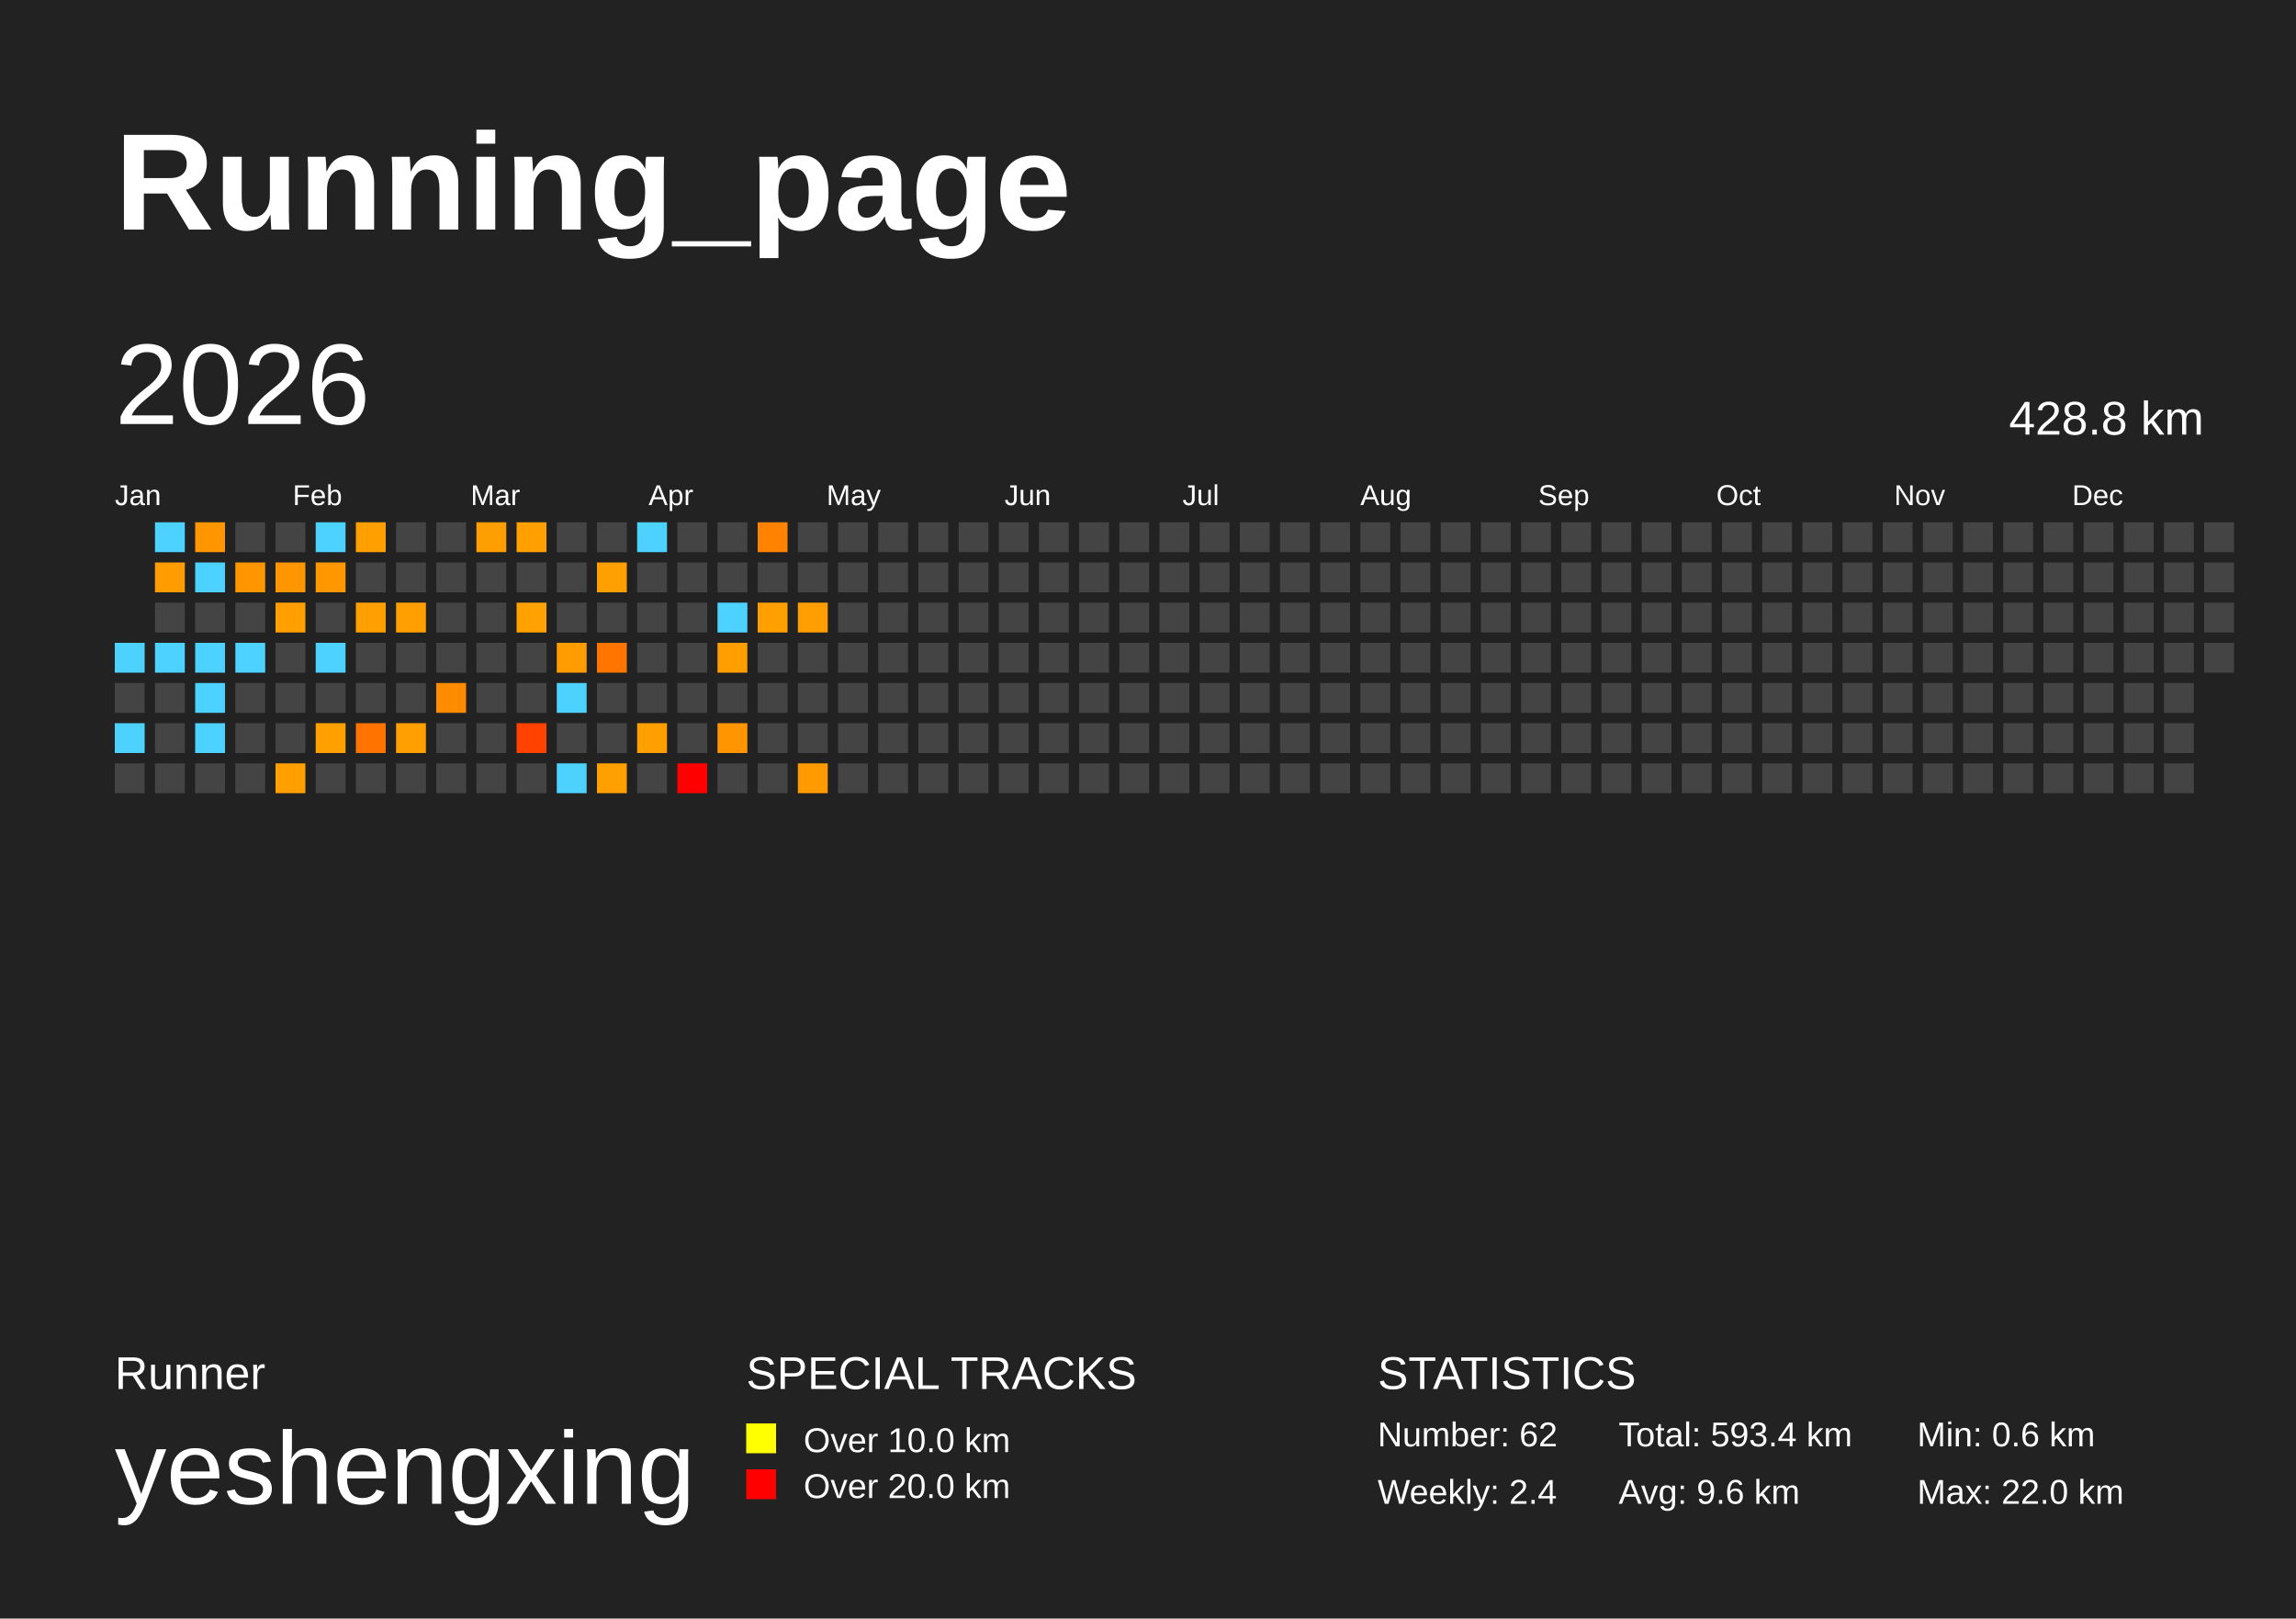
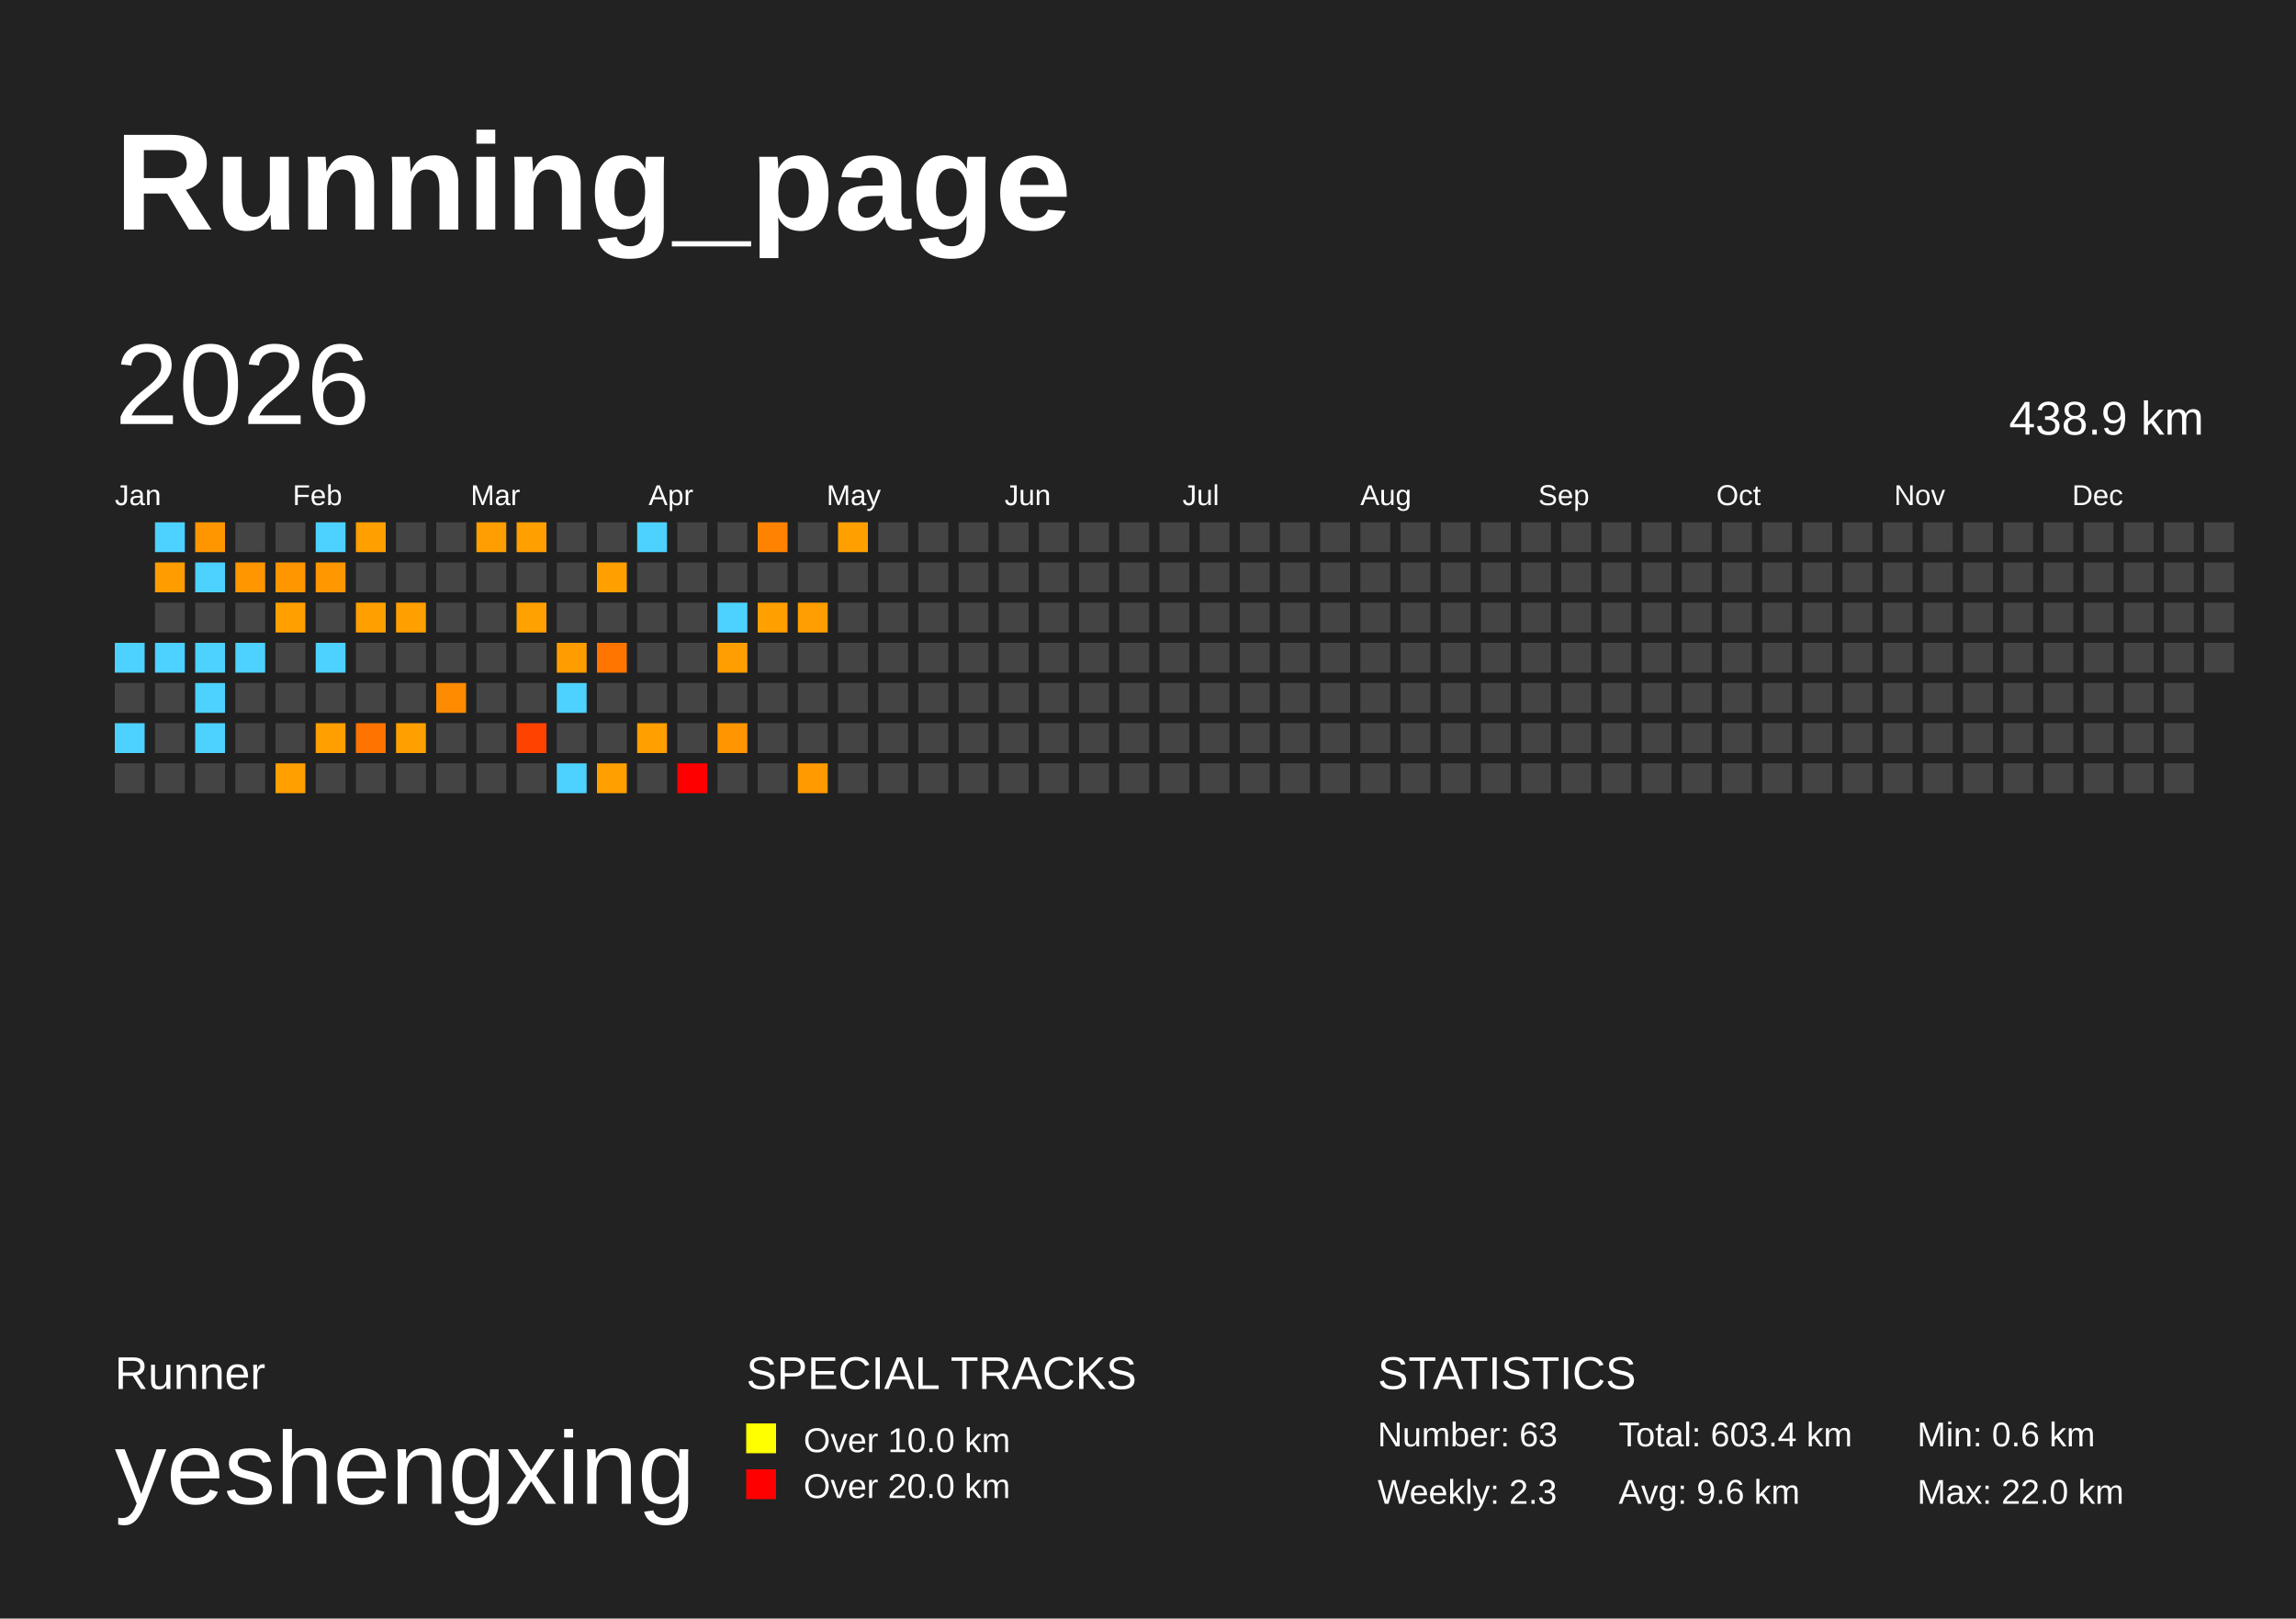
<svg xmlns="http://www.w3.org/2000/svg" baseProfile="full" height="141mm" version="1.1" viewBox="0,0,200,141" width="200mm">
  <defs />
  <rect fill="#222222" height="141" width="200" x="0" y="0" />
  <text fill="#FFFFFF" style="font-size:12px; font-family:Arial; font-weight:bold;" x="10" y="20">Running_page</text>
  <text fill="#FFFFFF" style="font-size:4px; font-family:Arial" x="10" y="121">Runner</text>
  <text fill="#FFFFFF" style="font-size:9px; font-family:Arial" x="10" y="131">yeshengxing</text>
  <text fill="#FFFFFF" style="font-size:4px; font-family:Arial" x="65" y="121">SPECIAL TRACKS</text>
  <rect fill="yellow" height="2.6" width="2.6" x="65" y="124" />
  <text fill="#FFFFFF" style="font-size:3px; font-family:Arial" x="70" y="126.5">Over 10.0 km</text>
  <rect fill="red" height="2.6" width="2.6" x="65" y="128" />
  <text fill="#FFFFFF" style="font-size:3px; font-family:Arial" x="70" y="130.5">Over 20.0 km</text>
  <text fill="#FFFFFF" style="font-size:4px; font-family:Arial" x="120" y="121">STATISTICS</text>
-   <text fill="#FFFFFF" style="font-size:3px; font-family:Arial" x="120" y="126">Number: 62</text>
-   <text fill="#FFFFFF" style="font-size:3px; font-family:Arial" x="120" y="131">Weekly: 2.4</text>
-   <text fill="#FFFFFF" style="font-size:3px; font-family:Arial" x="141" y="126">Total: 593.4 km</text>
+   <text fill="#FFFFFF" style="font-size:3px; font-family:Arial" x="120" y="126">Number: 63</text>
+   <text fill="#FFFFFF" style="font-size:3px; font-family:Arial" x="120" y="131">Weekly: 2.3</text>
+   <text fill="#FFFFFF" style="font-size:3px; font-family:Arial" x="141" y="126">Total: 603.4 km</text>
  <text fill="#FFFFFF" style="font-size:3px; font-family:Arial" x="141" y="131">Avg: 9.6 km</text>
  <text fill="#FFFFFF" style="font-size:3px; font-family:Arial" x="167" y="126">Min: 0.6 km</text>
  <text fill="#FFFFFF" style="font-size:3px; font-family:Arial" x="167" y="131">Max: 22.0 km</text>
  <text dominant-baseline="hanging" fill="#FFFFFF" style="font-size:10.0px; font-family:Arial;" x="10" y="30">2026</text>
-   <text dominant-baseline="hanging" fill="#FFFFFF" style="font-size:4.125px; font-family:Arial;" x="175" y="35">428.8 km</text>
+   <text dominant-baseline="hanging" fill="#FFFFFF" style="font-size:4.125px; font-family:Arial;" x="175" y="35">438.9 km</text>
  <text fill="#FFFFFF" style="font-size:2.5px; font-family:Arial" x="10.0" y="44">Jan</text>
  <text fill="#FFFFFF" style="font-size:2.5px; font-family:Arial" x="25.5" y="44">Feb</text>
  <text fill="#FFFFFF" style="font-size:2.5px; font-family:Arial" x="41.0" y="44">Mar</text>
  <text fill="#FFFFFF" style="font-size:2.5px; font-family:Arial" x="56.5" y="44">Apr</text>
  <text fill="#FFFFFF" style="font-size:2.5px; font-family:Arial" x="72.0" y="44">May</text>
  <text fill="#FFFFFF" style="font-size:2.5px; font-family:Arial" x="87.5" y="44">Jun</text>
  <text fill="#FFFFFF" style="font-size:2.5px; font-family:Arial" x="103.0" y="44">Jul</text>
  <text fill="#FFFFFF" style="font-size:2.5px; font-family:Arial" x="118.5" y="44">Aug</text>
  <text fill="#FFFFFF" style="font-size:2.5px; font-family:Arial" x="134.0" y="44">Sep</text>
  <text fill="#FFFFFF" style="font-size:2.5px; font-family:Arial" x="149.5" y="44">Oct</text>
  <text fill="#FFFFFF" style="font-size:2.5px; font-family:Arial" x="165.0" y="44">Nov</text>
  <text fill="#FFFFFF" style="font-size:2.5px; font-family:Arial" x="180.5" y="44">Dec</text>
  <rect fill="#4dd2ff" height="2.6" width="2.6" x="10.0" y="56.0" />
  <rect fill="#444444" height="2.6" width="2.6" x="10.0" y="59.5" />
  <rect fill="#4dd2ff" height="2.6" width="2.6" x="10.0" y="63.0" />
  <rect fill="#444444" height="2.6" width="2.6" x="10.0" y="66.5" />
  <rect fill="#4dd2ff" height="2.6" width="2.6" x="13.5" y="45.5" />
  <rect fill="#ff9d00" height="2.6" width="2.6" x="13.5" y="49.0" />
  <rect fill="#444444" height="2.6" width="2.6" x="13.5" y="52.5" />
  <rect fill="#4dd2ff" height="2.6" width="2.6" x="13.5" y="56.0" />
  <rect fill="#444444" height="2.6" width="2.6" x="13.5" y="59.5" />
  <rect fill="#444444" height="2.6" width="2.6" x="13.5" y="63.0" />
  <rect fill="#444444" height="2.6" width="2.6" x="13.5" y="66.5" />
  <rect fill="#ff9600" height="2.6" width="2.6" x="17.0" y="45.5" />
  <rect fill="#4dd2ff" height="2.6" width="2.6" x="17.0" y="49.0" />
  <rect fill="#444444" height="2.6" width="2.6" x="17.0" y="52.5" />
  <rect fill="#4dd2ff" height="2.6" width="2.6" x="17.0" y="56.0" />
  <rect fill="#4dd2ff" height="2.6" width="2.6" x="17.0" y="59.5" />
  <rect fill="#4dd2ff" height="2.6" width="2.6" x="17.0" y="63.0" />
  <rect fill="#444444" height="2.6" width="2.6" x="17.0" y="66.5" />
  <rect fill="#444444" height="2.6" width="2.6" x="20.5" y="45.5" />
  <rect fill="#ff9600" height="2.6" width="2.6" x="20.5" y="49.0" />
  <rect fill="#444444" height="2.6" width="2.6" x="20.5" y="52.5" />
  <rect fill="#4dd2ff" height="2.6" width="2.6" x="20.5" y="56.0" />
  <rect fill="#444444" height="2.6" width="2.6" x="20.5" y="59.5" />
  <rect fill="#444444" height="2.6" width="2.6" x="20.5" y="63.0" />
  <rect fill="#444444" height="2.6" width="2.6" x="20.5" y="66.5" />
  <rect fill="#444444" height="2.6" width="2.6" x="24.0" y="45.5" />
  <rect fill="#ff9600" height="2.6" width="2.6" x="24.0" y="49.0" />
  <rect fill="#ffa000" height="2.6" width="2.6" x="24.0" y="52.5" />
  <rect fill="#444444" height="2.6" width="2.6" x="24.0" y="56.0" />
  <rect fill="#444444" height="2.6" width="2.6" x="24.0" y="59.5" />
  <rect fill="#444444" height="2.6" width="2.6" x="24.0" y="63.0" />
  <rect fill="#ff9f00" height="2.6" width="2.6" x="24.0" y="66.5" />
  <rect fill="#4dd2ff" height="2.6" width="2.6" x="27.5" y="45.5" />
  <rect fill="#ff9700" height="2.6" width="2.6" x="27.5" y="49.0" />
  <rect fill="#444444" height="2.6" width="2.6" x="27.5" y="52.5" />
  <rect fill="#4dd2ff" height="2.6" width="2.6" x="27.5" y="56.0" />
  <rect fill="#444444" height="2.6" width="2.6" x="27.5" y="59.5" />
  <rect fill="#ff9f00" height="2.6" width="2.6" x="27.5" y="63.0" />
  <rect fill="#444444" height="2.6" width="2.6" x="27.5" y="66.5" />
  <rect fill="#ff9f00" height="2.6" width="2.6" x="31.0" y="45.5" />
  <rect fill="#444444" height="2.6" width="2.6" x="31.0" y="49.0" />
  <rect fill="#ffa000" height="2.6" width="2.6" x="31.0" y="52.5" />
  <rect fill="#444444" height="2.6" width="2.6" x="31.0" y="56.0" />
  <rect fill="#444444" height="2.6" width="2.6" x="31.0" y="59.5" />
  <rect fill="#ff7300" height="2.6" width="2.6" x="31.0" y="63.0" />
  <rect fill="#444444" height="2.6" width="2.6" x="31.0" y="66.5" />
  <rect fill="#444444" height="2.6" width="2.6" x="34.5" y="45.5" />
  <rect fill="#444444" height="2.6" width="2.6" x="34.5" y="49.0" />
  <rect fill="#ff9f00" height="2.6" width="2.6" x="34.5" y="52.5" />
  <rect fill="#444444" height="2.6" width="2.6" x="34.5" y="56.0" />
  <rect fill="#444444" height="2.6" width="2.6" x="34.5" y="59.5" />
  <rect fill="#ffa000" height="2.6" width="2.6" x="34.5" y="63.0" />
  <rect fill="#444444" height="2.6" width="2.6" x="34.5" y="66.5" />
  <rect fill="#444444" height="2.6" width="2.6" x="38.0" y="45.5" />
  <rect fill="#444444" height="2.6" width="2.6" x="38.0" y="49.0" />
  <rect fill="#444444" height="2.6" width="2.6" x="38.0" y="52.5" />
  <rect fill="#444444" height="2.6" width="2.6" x="38.0" y="56.0" />
  <rect fill="#ff8c00" height="2.6" width="2.6" x="38.0" y="59.5" />
  <rect fill="#444444" height="2.6" width="2.6" x="38.0" y="63.0" />
  <rect fill="#444444" height="2.6" width="2.6" x="38.0" y="66.5" />
  <rect fill="#ff9e00" height="2.6" width="2.6" x="41.5" y="45.5" />
  <rect fill="#444444" height="2.6" width="2.6" x="41.5" y="49.0" />
  <rect fill="#444444" height="2.6" width="2.6" x="41.5" y="52.5" />
  <rect fill="#444444" height="2.6" width="2.6" x="41.5" y="56.0" />
  <rect fill="#444444" height="2.6" width="2.6" x="41.5" y="59.5" />
  <rect fill="#444444" height="2.6" width="2.6" x="41.5" y="63.0" />
  <rect fill="#444444" height="2.6" width="2.6" x="41.5" y="66.5" />
  <rect fill="#ff9f00" height="2.6" width="2.6" x="45.0" y="45.5" />
  <rect fill="#444444" height="2.6" width="2.6" x="45.0" y="49.0" />
  <rect fill="#ffa100" height="2.6" width="2.6" x="45.0" y="52.5" />
  <rect fill="#444444" height="2.6" width="2.6" x="45.0" y="56.0" />
  <rect fill="#444444" height="2.6" width="2.6" x="45.0" y="59.5" />
  <rect fill="#ff4200" height="2.6" width="2.6" x="45.0" y="63.0" />
  <rect fill="#444444" height="2.6" width="2.6" x="45.0" y="66.5" />
  <rect fill="#444444" height="2.6" width="2.6" x="48.5" y="45.5" />
  <rect fill="#444444" height="2.6" width="2.6" x="48.5" y="49.0" />
  <rect fill="#444444" height="2.6" width="2.6" x="48.5" y="52.5" />
  <rect fill="#ff9d00" height="2.6" width="2.6" x="48.5" y="56.0" />
  <rect fill="#4dd2ff" height="2.6" width="2.6" x="48.5" y="59.5" />
  <rect fill="#444444" height="2.6" width="2.6" x="48.5" y="63.0" />
  <rect fill="#4dd2ff" height="2.6" width="2.6" x="48.5" y="66.5" />
  <rect fill="#444444" height="2.6" width="2.6" x="52.0" y="45.5" />
  <rect fill="#ffa000" height="2.6" width="2.6" x="52.0" y="49.0" />
  <rect fill="#444444" height="2.6" width="2.6" x="52.0" y="52.5" />
  <rect fill="#ff7500" height="2.6" width="2.6" x="52.0" y="56.0" />
  <rect fill="#444444" height="2.6" width="2.6" x="52.0" y="59.5" />
  <rect fill="#444444" height="2.6" width="2.6" x="52.0" y="63.0" />
  <rect fill="#ff9f00" height="2.6" width="2.6" x="52.0" y="66.5" />
  <rect fill="#4dd2ff" height="2.6" width="2.6" x="55.5" y="45.5" />
  <rect fill="#444444" height="2.6" width="2.6" x="55.5" y="49.0" />
  <rect fill="#444444" height="2.6" width="2.6" x="55.5" y="52.5" />
  <rect fill="#444444" height="2.6" width="2.6" x="55.5" y="56.0" />
  <rect fill="#444444" height="2.6" width="2.6" x="55.5" y="59.5" />
  <rect fill="#ff9f00" height="2.6" width="2.6" x="55.5" y="63.0" />
  <rect fill="#444444" height="2.6" width="2.6" x="55.5" y="66.5" />
  <rect fill="#444444" height="2.6" width="2.6" x="59.0" y="45.5" />
  <rect fill="#444444" height="2.6" width="2.6" x="59.0" y="49.0" />
  <rect fill="#444444" height="2.6" width="2.6" x="59.0" y="52.5" />
  <rect fill="#444444" height="2.6" width="2.6" x="59.0" y="56.0" />
  <rect fill="#444444" height="2.6" width="2.6" x="59.0" y="59.5" />
  <rect fill="#444444" height="2.6" width="2.6" x="59.0" y="63.0" />
  <rect fill="red" height="2.6" width="2.6" x="59.0" y="66.5" />
  <rect fill="#444444" height="2.6" width="2.6" x="62.5" y="45.5" />
  <rect fill="#444444" height="2.6" width="2.6" x="62.5" y="49.0" />
  <rect fill="#4dd2ff" height="2.6" width="2.6" x="62.5" y="52.5" />
  <rect fill="#ff9e00" height="2.6" width="2.6" x="62.5" y="56.0" />
  <rect fill="#444444" height="2.6" width="2.6" x="62.5" y="59.5" />
  <rect fill="#ff9500" height="2.6" width="2.6" x="62.5" y="63.0" />
  <rect fill="#444444" height="2.6" width="2.6" x="62.5" y="66.5" />
  <rect fill="#ff8300" height="2.6" width="2.6" x="66.0" y="45.5" />
  <rect fill="#444444" height="2.6" width="2.6" x="66.0" y="49.0" />
  <rect fill="#ff9f00" height="2.6" width="2.6" x="66.0" y="52.5" />
  <rect fill="#444444" height="2.6" width="2.6" x="66.0" y="56.0" />
  <rect fill="#444444" height="2.6" width="2.6" x="66.0" y="59.5" />
  <rect fill="#444444" height="2.6" width="2.6" x="66.0" y="63.0" />
  <rect fill="#444444" height="2.6" width="2.6" x="66.0" y="66.5" />
  <rect fill="#444444" height="2.6" width="2.6" x="69.5" y="45.5" />
  <rect fill="#444444" height="2.6" width="2.6" x="69.5" y="49.0" />
  <rect fill="#ff9e00" height="2.6" width="2.6" x="69.5" y="52.5" />
  <rect fill="#444444" height="2.6" width="2.6" x="69.5" y="56.0" />
  <rect fill="#444444" height="2.6" width="2.6" x="69.5" y="59.5" />
  <rect fill="#444444" height="2.6" width="2.6" x="69.5" y="63.0" />
  <rect fill="#ff9b00" height="2.6" width="2.6" x="69.5" y="66.5" />
-   <rect fill="#444444" height="2.6" width="2.6" x="73.0" y="45.5" />
+   <rect fill="#ffa000" height="2.6" width="2.6" x="73.0" y="45.5" />
  <rect fill="#444444" height="2.6" width="2.6" x="73.0" y="49.0" />
  <rect fill="#444444" height="2.6" width="2.6" x="73.0" y="52.5" />
  <rect fill="#444444" height="2.6" width="2.6" x="73.0" y="56.0" />
  <rect fill="#444444" height="2.6" width="2.6" x="73.0" y="59.5" />
  <rect fill="#444444" height="2.6" width="2.6" x="73.0" y="63.0" />
  <rect fill="#444444" height="2.6" width="2.6" x="73.0" y="66.5" />
  <rect fill="#444444" height="2.6" width="2.6" x="76.5" y="45.5" />
  <rect fill="#444444" height="2.6" width="2.6" x="76.5" y="49.0" />
  <rect fill="#444444" height="2.6" width="2.6" x="76.5" y="52.5" />
  <rect fill="#444444" height="2.6" width="2.6" x="76.5" y="56.0" />
  <rect fill="#444444" height="2.6" width="2.6" x="76.5" y="59.5" />
  <rect fill="#444444" height="2.6" width="2.6" x="76.5" y="63.0" />
  <rect fill="#444444" height="2.6" width="2.6" x="76.5" y="66.5" />
  <rect fill="#444444" height="2.6" width="2.6" x="80.0" y="45.5" />
  <rect fill="#444444" height="2.6" width="2.6" x="80.0" y="49.0" />
  <rect fill="#444444" height="2.6" width="2.6" x="80.0" y="52.5" />
  <rect fill="#444444" height="2.6" width="2.6" x="80.0" y="56.0" />
  <rect fill="#444444" height="2.6" width="2.6" x="80.0" y="59.5" />
  <rect fill="#444444" height="2.6" width="2.6" x="80.0" y="63.0" />
  <rect fill="#444444" height="2.6" width="2.6" x="80.0" y="66.5" />
  <rect fill="#444444" height="2.6" width="2.6" x="83.5" y="45.5" />
  <rect fill="#444444" height="2.6" width="2.6" x="83.5" y="49.0" />
  <rect fill="#444444" height="2.6" width="2.6" x="83.5" y="52.5" />
  <rect fill="#444444" height="2.6" width="2.6" x="83.5" y="56.0" />
  <rect fill="#444444" height="2.6" width="2.6" x="83.5" y="59.5" />
  <rect fill="#444444" height="2.6" width="2.6" x="83.5" y="63.0" />
  <rect fill="#444444" height="2.6" width="2.6" x="83.5" y="66.5" />
  <rect fill="#444444" height="2.6" width="2.6" x="87.0" y="45.5" />
  <rect fill="#444444" height="2.6" width="2.6" x="87.0" y="49.0" />
  <rect fill="#444444" height="2.6" width="2.6" x="87.0" y="52.5" />
  <rect fill="#444444" height="2.6" width="2.6" x="87.0" y="56.0" />
  <rect fill="#444444" height="2.6" width="2.6" x="87.0" y="59.5" />
  <rect fill="#444444" height="2.6" width="2.6" x="87.0" y="63.0" />
  <rect fill="#444444" height="2.6" width="2.6" x="87.0" y="66.5" />
  <rect fill="#444444" height="2.6" width="2.6" x="90.5" y="45.5" />
  <rect fill="#444444" height="2.6" width="2.6" x="90.5" y="49.0" />
  <rect fill="#444444" height="2.6" width="2.6" x="90.5" y="52.5" />
  <rect fill="#444444" height="2.6" width="2.6" x="90.5" y="56.0" />
  <rect fill="#444444" height="2.6" width="2.6" x="90.5" y="59.5" />
  <rect fill="#444444" height="2.6" width="2.6" x="90.5" y="63.0" />
  <rect fill="#444444" height="2.6" width="2.6" x="90.5" y="66.5" />
  <rect fill="#444444" height="2.6" width="2.6" x="94.0" y="45.5" />
  <rect fill="#444444" height="2.6" width="2.6" x="94.0" y="49.0" />
  <rect fill="#444444" height="2.6" width="2.6" x="94.0" y="52.5" />
  <rect fill="#444444" height="2.6" width="2.6" x="94.0" y="56.0" />
  <rect fill="#444444" height="2.6" width="2.6" x="94.0" y="59.5" />
  <rect fill="#444444" height="2.6" width="2.6" x="94.0" y="63.0" />
  <rect fill="#444444" height="2.6" width="2.6" x="94.0" y="66.5" />
  <rect fill="#444444" height="2.6" width="2.6" x="97.5" y="45.5" />
  <rect fill="#444444" height="2.6" width="2.6" x="97.5" y="49.0" />
  <rect fill="#444444" height="2.6" width="2.6" x="97.5" y="52.5" />
  <rect fill="#444444" height="2.6" width="2.6" x="97.5" y="56.0" />
  <rect fill="#444444" height="2.6" width="2.6" x="97.5" y="59.5" />
  <rect fill="#444444" height="2.6" width="2.6" x="97.5" y="63.0" />
  <rect fill="#444444" height="2.6" width="2.6" x="97.5" y="66.5" />
  <rect fill="#444444" height="2.6" width="2.6" x="101.0" y="45.5" />
  <rect fill="#444444" height="2.6" width="2.6" x="101.0" y="49.0" />
  <rect fill="#444444" height="2.6" width="2.6" x="101.0" y="52.5" />
  <rect fill="#444444" height="2.6" width="2.6" x="101.0" y="56.0" />
  <rect fill="#444444" height="2.6" width="2.6" x="101.0" y="59.5" />
  <rect fill="#444444" height="2.6" width="2.6" x="101.0" y="63.0" />
  <rect fill="#444444" height="2.6" width="2.6" x="101.0" y="66.5" />
  <rect fill="#444444" height="2.6" width="2.6" x="104.5" y="45.5" />
  <rect fill="#444444" height="2.6" width="2.6" x="104.5" y="49.0" />
  <rect fill="#444444" height="2.6" width="2.6" x="104.5" y="52.5" />
  <rect fill="#444444" height="2.6" width="2.6" x="104.5" y="56.0" />
  <rect fill="#444444" height="2.6" width="2.6" x="104.5" y="59.5" />
  <rect fill="#444444" height="2.6" width="2.6" x="104.5" y="63.0" />
  <rect fill="#444444" height="2.6" width="2.6" x="104.5" y="66.5" />
  <rect fill="#444444" height="2.6" width="2.6" x="108.0" y="45.5" />
  <rect fill="#444444" height="2.6" width="2.6" x="108.0" y="49.0" />
  <rect fill="#444444" height="2.6" width="2.6" x="108.0" y="52.5" />
  <rect fill="#444444" height="2.6" width="2.6" x="108.0" y="56.0" />
  <rect fill="#444444" height="2.6" width="2.6" x="108.0" y="59.5" />
  <rect fill="#444444" height="2.6" width="2.6" x="108.0" y="63.0" />
  <rect fill="#444444" height="2.6" width="2.6" x="108.0" y="66.5" />
  <rect fill="#444444" height="2.6" width="2.6" x="111.5" y="45.5" />
  <rect fill="#444444" height="2.6" width="2.6" x="111.5" y="49.0" />
  <rect fill="#444444" height="2.6" width="2.6" x="111.5" y="52.5" />
  <rect fill="#444444" height="2.6" width="2.6" x="111.5" y="56.0" />
  <rect fill="#444444" height="2.6" width="2.6" x="111.5" y="59.5" />
  <rect fill="#444444" height="2.6" width="2.6" x="111.5" y="63.0" />
  <rect fill="#444444" height="2.6" width="2.6" x="111.5" y="66.5" />
  <rect fill="#444444" height="2.6" width="2.6" x="115.0" y="45.5" />
  <rect fill="#444444" height="2.6" width="2.6" x="115.0" y="49.0" />
  <rect fill="#444444" height="2.6" width="2.6" x="115.0" y="52.5" />
  <rect fill="#444444" height="2.6" width="2.6" x="115.0" y="56.0" />
  <rect fill="#444444" height="2.6" width="2.6" x="115.0" y="59.5" />
  <rect fill="#444444" height="2.6" width="2.6" x="115.0" y="63.0" />
  <rect fill="#444444" height="2.6" width="2.6" x="115.0" y="66.5" />
  <rect fill="#444444" height="2.6" width="2.6" x="118.5" y="45.5" />
  <rect fill="#444444" height="2.6" width="2.6" x="118.5" y="49.0" />
  <rect fill="#444444" height="2.6" width="2.6" x="118.5" y="52.5" />
  <rect fill="#444444" height="2.6" width="2.6" x="118.5" y="56.0" />
  <rect fill="#444444" height="2.6" width="2.6" x="118.5" y="59.5" />
  <rect fill="#444444" height="2.6" width="2.6" x="118.5" y="63.0" />
  <rect fill="#444444" height="2.6" width="2.6" x="118.5" y="66.5" />
  <rect fill="#444444" height="2.6" width="2.6" x="122.0" y="45.5" />
  <rect fill="#444444" height="2.6" width="2.6" x="122.0" y="49.0" />
  <rect fill="#444444" height="2.6" width="2.6" x="122.0" y="52.5" />
  <rect fill="#444444" height="2.6" width="2.6" x="122.0" y="56.0" />
  <rect fill="#444444" height="2.6" width="2.6" x="122.0" y="59.5" />
  <rect fill="#444444" height="2.6" width="2.6" x="122.0" y="63.0" />
  <rect fill="#444444" height="2.6" width="2.6" x="122.0" y="66.5" />
  <rect fill="#444444" height="2.6" width="2.6" x="125.5" y="45.5" />
  <rect fill="#444444" height="2.6" width="2.6" x="125.5" y="49.0" />
  <rect fill="#444444" height="2.6" width="2.6" x="125.5" y="52.5" />
  <rect fill="#444444" height="2.6" width="2.6" x="125.5" y="56.0" />
  <rect fill="#444444" height="2.6" width="2.6" x="125.5" y="59.5" />
  <rect fill="#444444" height="2.6" width="2.6" x="125.5" y="63.0" />
  <rect fill="#444444" height="2.6" width="2.6" x="125.5" y="66.5" />
  <rect fill="#444444" height="2.6" width="2.6" x="129.0" y="45.5" />
  <rect fill="#444444" height="2.6" width="2.6" x="129.0" y="49.0" />
  <rect fill="#444444" height="2.6" width="2.6" x="129.0" y="52.5" />
  <rect fill="#444444" height="2.6" width="2.6" x="129.0" y="56.0" />
  <rect fill="#444444" height="2.6" width="2.6" x="129.0" y="59.5" />
  <rect fill="#444444" height="2.6" width="2.6" x="129.0" y="63.0" />
  <rect fill="#444444" height="2.6" width="2.6" x="129.0" y="66.5" />
  <rect fill="#444444" height="2.6" width="2.6" x="132.5" y="45.5" />
  <rect fill="#444444" height="2.6" width="2.6" x="132.5" y="49.0" />
  <rect fill="#444444" height="2.6" width="2.6" x="132.5" y="52.5" />
  <rect fill="#444444" height="2.6" width="2.6" x="132.5" y="56.0" />
  <rect fill="#444444" height="2.6" width="2.6" x="132.5" y="59.5" />
  <rect fill="#444444" height="2.6" width="2.6" x="132.5" y="63.0" />
  <rect fill="#444444" height="2.6" width="2.6" x="132.5" y="66.5" />
  <rect fill="#444444" height="2.6" width="2.6" x="136.0" y="45.5" />
  <rect fill="#444444" height="2.6" width="2.6" x="136.0" y="49.0" />
  <rect fill="#444444" height="2.6" width="2.6" x="136.0" y="52.5" />
  <rect fill="#444444" height="2.6" width="2.6" x="136.0" y="56.0" />
  <rect fill="#444444" height="2.6" width="2.6" x="136.0" y="59.5" />
  <rect fill="#444444" height="2.6" width="2.6" x="136.0" y="63.0" />
  <rect fill="#444444" height="2.6" width="2.6" x="136.0" y="66.5" />
  <rect fill="#444444" height="2.6" width="2.6" x="139.5" y="45.5" />
  <rect fill="#444444" height="2.6" width="2.6" x="139.5" y="49.0" />
  <rect fill="#444444" height="2.6" width="2.6" x="139.5" y="52.5" />
  <rect fill="#444444" height="2.6" width="2.6" x="139.5" y="56.0" />
  <rect fill="#444444" height="2.6" width="2.6" x="139.5" y="59.5" />
  <rect fill="#444444" height="2.6" width="2.6" x="139.5" y="63.0" />
  <rect fill="#444444" height="2.6" width="2.6" x="139.5" y="66.5" />
  <rect fill="#444444" height="2.6" width="2.6" x="143.0" y="45.5" />
  <rect fill="#444444" height="2.6" width="2.6" x="143.0" y="49.0" />
  <rect fill="#444444" height="2.6" width="2.6" x="143.0" y="52.5" />
  <rect fill="#444444" height="2.6" width="2.6" x="143.0" y="56.0" />
  <rect fill="#444444" height="2.6" width="2.6" x="143.0" y="59.5" />
  <rect fill="#444444" height="2.6" width="2.6" x="143.0" y="63.0" />
  <rect fill="#444444" height="2.6" width="2.6" x="143.0" y="66.5" />
  <rect fill="#444444" height="2.6" width="2.6" x="146.5" y="45.5" />
  <rect fill="#444444" height="2.6" width="2.6" x="146.5" y="49.0" />
  <rect fill="#444444" height="2.6" width="2.6" x="146.5" y="52.5" />
  <rect fill="#444444" height="2.6" width="2.6" x="146.5" y="56.0" />
  <rect fill="#444444" height="2.6" width="2.6" x="146.5" y="59.5" />
  <rect fill="#444444" height="2.6" width="2.6" x="146.5" y="63.0" />
  <rect fill="#444444" height="2.6" width="2.6" x="146.5" y="66.5" />
  <rect fill="#444444" height="2.6" width="2.6" x="150.0" y="45.5" />
  <rect fill="#444444" height="2.6" width="2.6" x="150.0" y="49.0" />
  <rect fill="#444444" height="2.6" width="2.6" x="150.0" y="52.5" />
  <rect fill="#444444" height="2.6" width="2.6" x="150.0" y="56.0" />
  <rect fill="#444444" height="2.6" width="2.6" x="150.0" y="59.5" />
  <rect fill="#444444" height="2.6" width="2.6" x="150.0" y="63.0" />
  <rect fill="#444444" height="2.6" width="2.6" x="150.0" y="66.5" />
  <rect fill="#444444" height="2.6" width="2.6" x="153.5" y="45.5" />
  <rect fill="#444444" height="2.6" width="2.6" x="153.5" y="49.0" />
  <rect fill="#444444" height="2.6" width="2.6" x="153.5" y="52.5" />
  <rect fill="#444444" height="2.6" width="2.6" x="153.5" y="56.0" />
  <rect fill="#444444" height="2.6" width="2.6" x="153.5" y="59.5" />
  <rect fill="#444444" height="2.6" width="2.6" x="153.5" y="63.0" />
  <rect fill="#444444" height="2.6" width="2.6" x="153.5" y="66.5" />
  <rect fill="#444444" height="2.6" width="2.6" x="157.0" y="45.5" />
  <rect fill="#444444" height="2.6" width="2.6" x="157.0" y="49.0" />
  <rect fill="#444444" height="2.6" width="2.6" x="157.0" y="52.5" />
  <rect fill="#444444" height="2.6" width="2.6" x="157.0" y="56.0" />
  <rect fill="#444444" height="2.6" width="2.6" x="157.0" y="59.5" />
  <rect fill="#444444" height="2.6" width="2.6" x="157.0" y="63.0" />
  <rect fill="#444444" height="2.6" width="2.6" x="157.0" y="66.5" />
  <rect fill="#444444" height="2.6" width="2.6" x="160.5" y="45.5" />
  <rect fill="#444444" height="2.6" width="2.6" x="160.5" y="49.0" />
  <rect fill="#444444" height="2.6" width="2.6" x="160.5" y="52.5" />
  <rect fill="#444444" height="2.6" width="2.6" x="160.5" y="56.0" />
  <rect fill="#444444" height="2.6" width="2.6" x="160.5" y="59.5" />
  <rect fill="#444444" height="2.6" width="2.6" x="160.5" y="63.0" />
  <rect fill="#444444" height="2.6" width="2.6" x="160.5" y="66.5" />
  <rect fill="#444444" height="2.6" width="2.6" x="164.0" y="45.5" />
  <rect fill="#444444" height="2.6" width="2.6" x="164.0" y="49.0" />
  <rect fill="#444444" height="2.6" width="2.6" x="164.0" y="52.5" />
  <rect fill="#444444" height="2.6" width="2.6" x="164.0" y="56.0" />
  <rect fill="#444444" height="2.6" width="2.6" x="164.0" y="59.5" />
  <rect fill="#444444" height="2.6" width="2.6" x="164.0" y="63.0" />
  <rect fill="#444444" height="2.6" width="2.6" x="164.0" y="66.5" />
  <rect fill="#444444" height="2.6" width="2.6" x="167.5" y="45.5" />
  <rect fill="#444444" height="2.6" width="2.6" x="167.5" y="49.0" />
  <rect fill="#444444" height="2.6" width="2.6" x="167.5" y="52.5" />
  <rect fill="#444444" height="2.6" width="2.6" x="167.5" y="56.0" />
  <rect fill="#444444" height="2.6" width="2.6" x="167.5" y="59.5" />
  <rect fill="#444444" height="2.6" width="2.6" x="167.5" y="63.0" />
  <rect fill="#444444" height="2.6" width="2.6" x="167.5" y="66.5" />
  <rect fill="#444444" height="2.6" width="2.6" x="171.0" y="45.5" />
  <rect fill="#444444" height="2.6" width="2.6" x="171.0" y="49.0" />
  <rect fill="#444444" height="2.6" width="2.6" x="171.0" y="52.5" />
  <rect fill="#444444" height="2.6" width="2.6" x="171.0" y="56.0" />
  <rect fill="#444444" height="2.6" width="2.6" x="171.0" y="59.5" />
  <rect fill="#444444" height="2.6" width="2.6" x="171.0" y="63.0" />
  <rect fill="#444444" height="2.6" width="2.6" x="171.0" y="66.5" />
  <rect fill="#444444" height="2.6" width="2.6" x="174.5" y="45.5" />
  <rect fill="#444444" height="2.6" width="2.6" x="174.5" y="49.0" />
  <rect fill="#444444" height="2.6" width="2.6" x="174.5" y="52.5" />
  <rect fill="#444444" height="2.6" width="2.6" x="174.5" y="56.0" />
  <rect fill="#444444" height="2.6" width="2.6" x="174.5" y="59.5" />
  <rect fill="#444444" height="2.6" width="2.6" x="174.5" y="63.0" />
  <rect fill="#444444" height="2.6" width="2.6" x="174.5" y="66.5" />
  <rect fill="#444444" height="2.6" width="2.6" x="178.0" y="45.5" />
  <rect fill="#444444" height="2.6" width="2.6" x="178.0" y="49.0" />
  <rect fill="#444444" height="2.6" width="2.6" x="178.0" y="52.5" />
  <rect fill="#444444" height="2.6" width="2.6" x="178.0" y="56.0" />
  <rect fill="#444444" height="2.6" width="2.6" x="178.0" y="59.5" />
  <rect fill="#444444" height="2.6" width="2.6" x="178.0" y="63.0" />
  <rect fill="#444444" height="2.6" width="2.6" x="178.0" y="66.5" />
  <rect fill="#444444" height="2.6" width="2.6" x="181.5" y="45.5" />
  <rect fill="#444444" height="2.6" width="2.6" x="181.5" y="49.0" />
  <rect fill="#444444" height="2.6" width="2.6" x="181.5" y="52.5" />
  <rect fill="#444444" height="2.6" width="2.6" x="181.5" y="56.0" />
  <rect fill="#444444" height="2.6" width="2.6" x="181.5" y="59.5" />
  <rect fill="#444444" height="2.6" width="2.6" x="181.5" y="63.0" />
  <rect fill="#444444" height="2.6" width="2.6" x="181.5" y="66.5" />
  <rect fill="#444444" height="2.6" width="2.6" x="185.0" y="45.5" />
  <rect fill="#444444" height="2.6" width="2.6" x="185.0" y="49.0" />
  <rect fill="#444444" height="2.6" width="2.6" x="185.0" y="52.5" />
  <rect fill="#444444" height="2.6" width="2.6" x="185.0" y="56.0" />
  <rect fill="#444444" height="2.6" width="2.6" x="185.0" y="59.5" />
  <rect fill="#444444" height="2.6" width="2.6" x="185.0" y="63.0" />
  <rect fill="#444444" height="2.6" width="2.6" x="185.0" y="66.5" />
  <rect fill="#444444" height="2.6" width="2.6" x="188.5" y="45.5" />
  <rect fill="#444444" height="2.6" width="2.6" x="188.5" y="49.0" />
  <rect fill="#444444" height="2.6" width="2.6" x="188.5" y="52.5" />
  <rect fill="#444444" height="2.6" width="2.6" x="188.5" y="56.0" />
  <rect fill="#444444" height="2.6" width="2.6" x="188.5" y="59.5" />
  <rect fill="#444444" height="2.6" width="2.6" x="188.5" y="63.0" />
  <rect fill="#444444" height="2.6" width="2.6" x="188.5" y="66.5" />
  <rect fill="#444444" height="2.6" width="2.6" x="192.0" y="45.5" />
  <rect fill="#444444" height="2.6" width="2.6" x="192.0" y="49.0" />
  <rect fill="#444444" height="2.6" width="2.6" x="192.0" y="52.5" />
  <rect fill="#444444" height="2.6" width="2.6" x="192.0" y="56.0" />
</svg>
